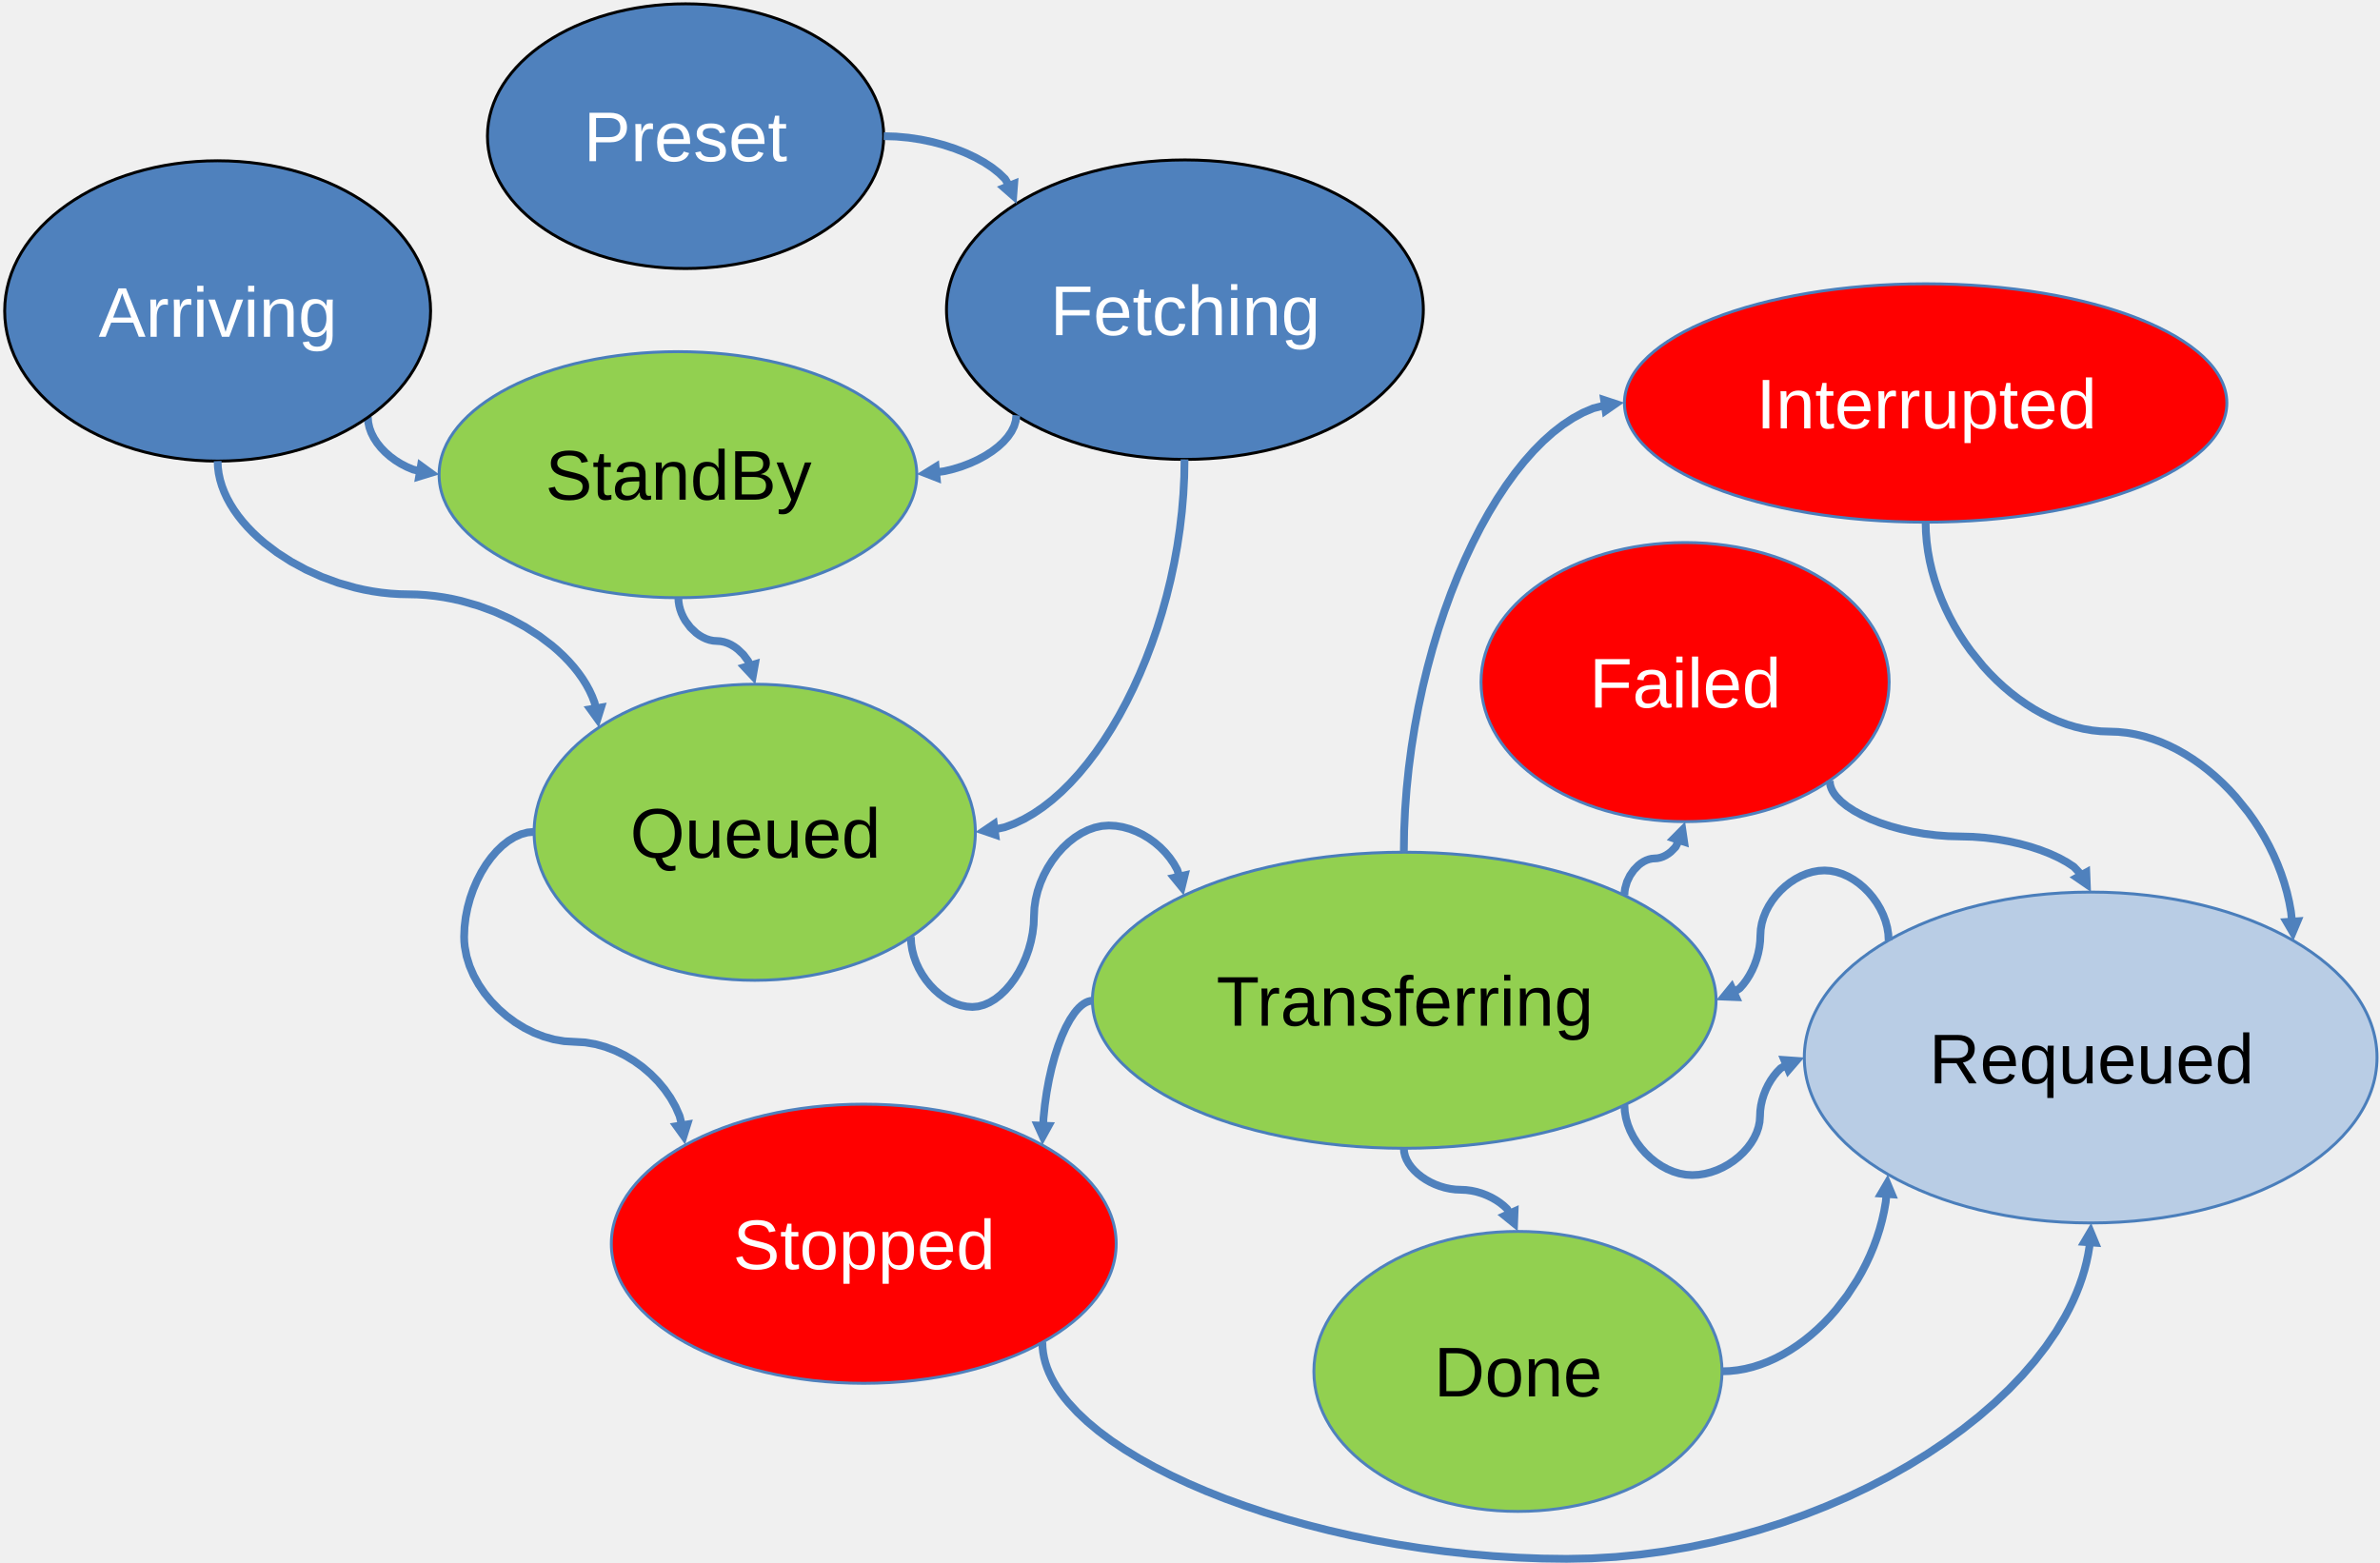
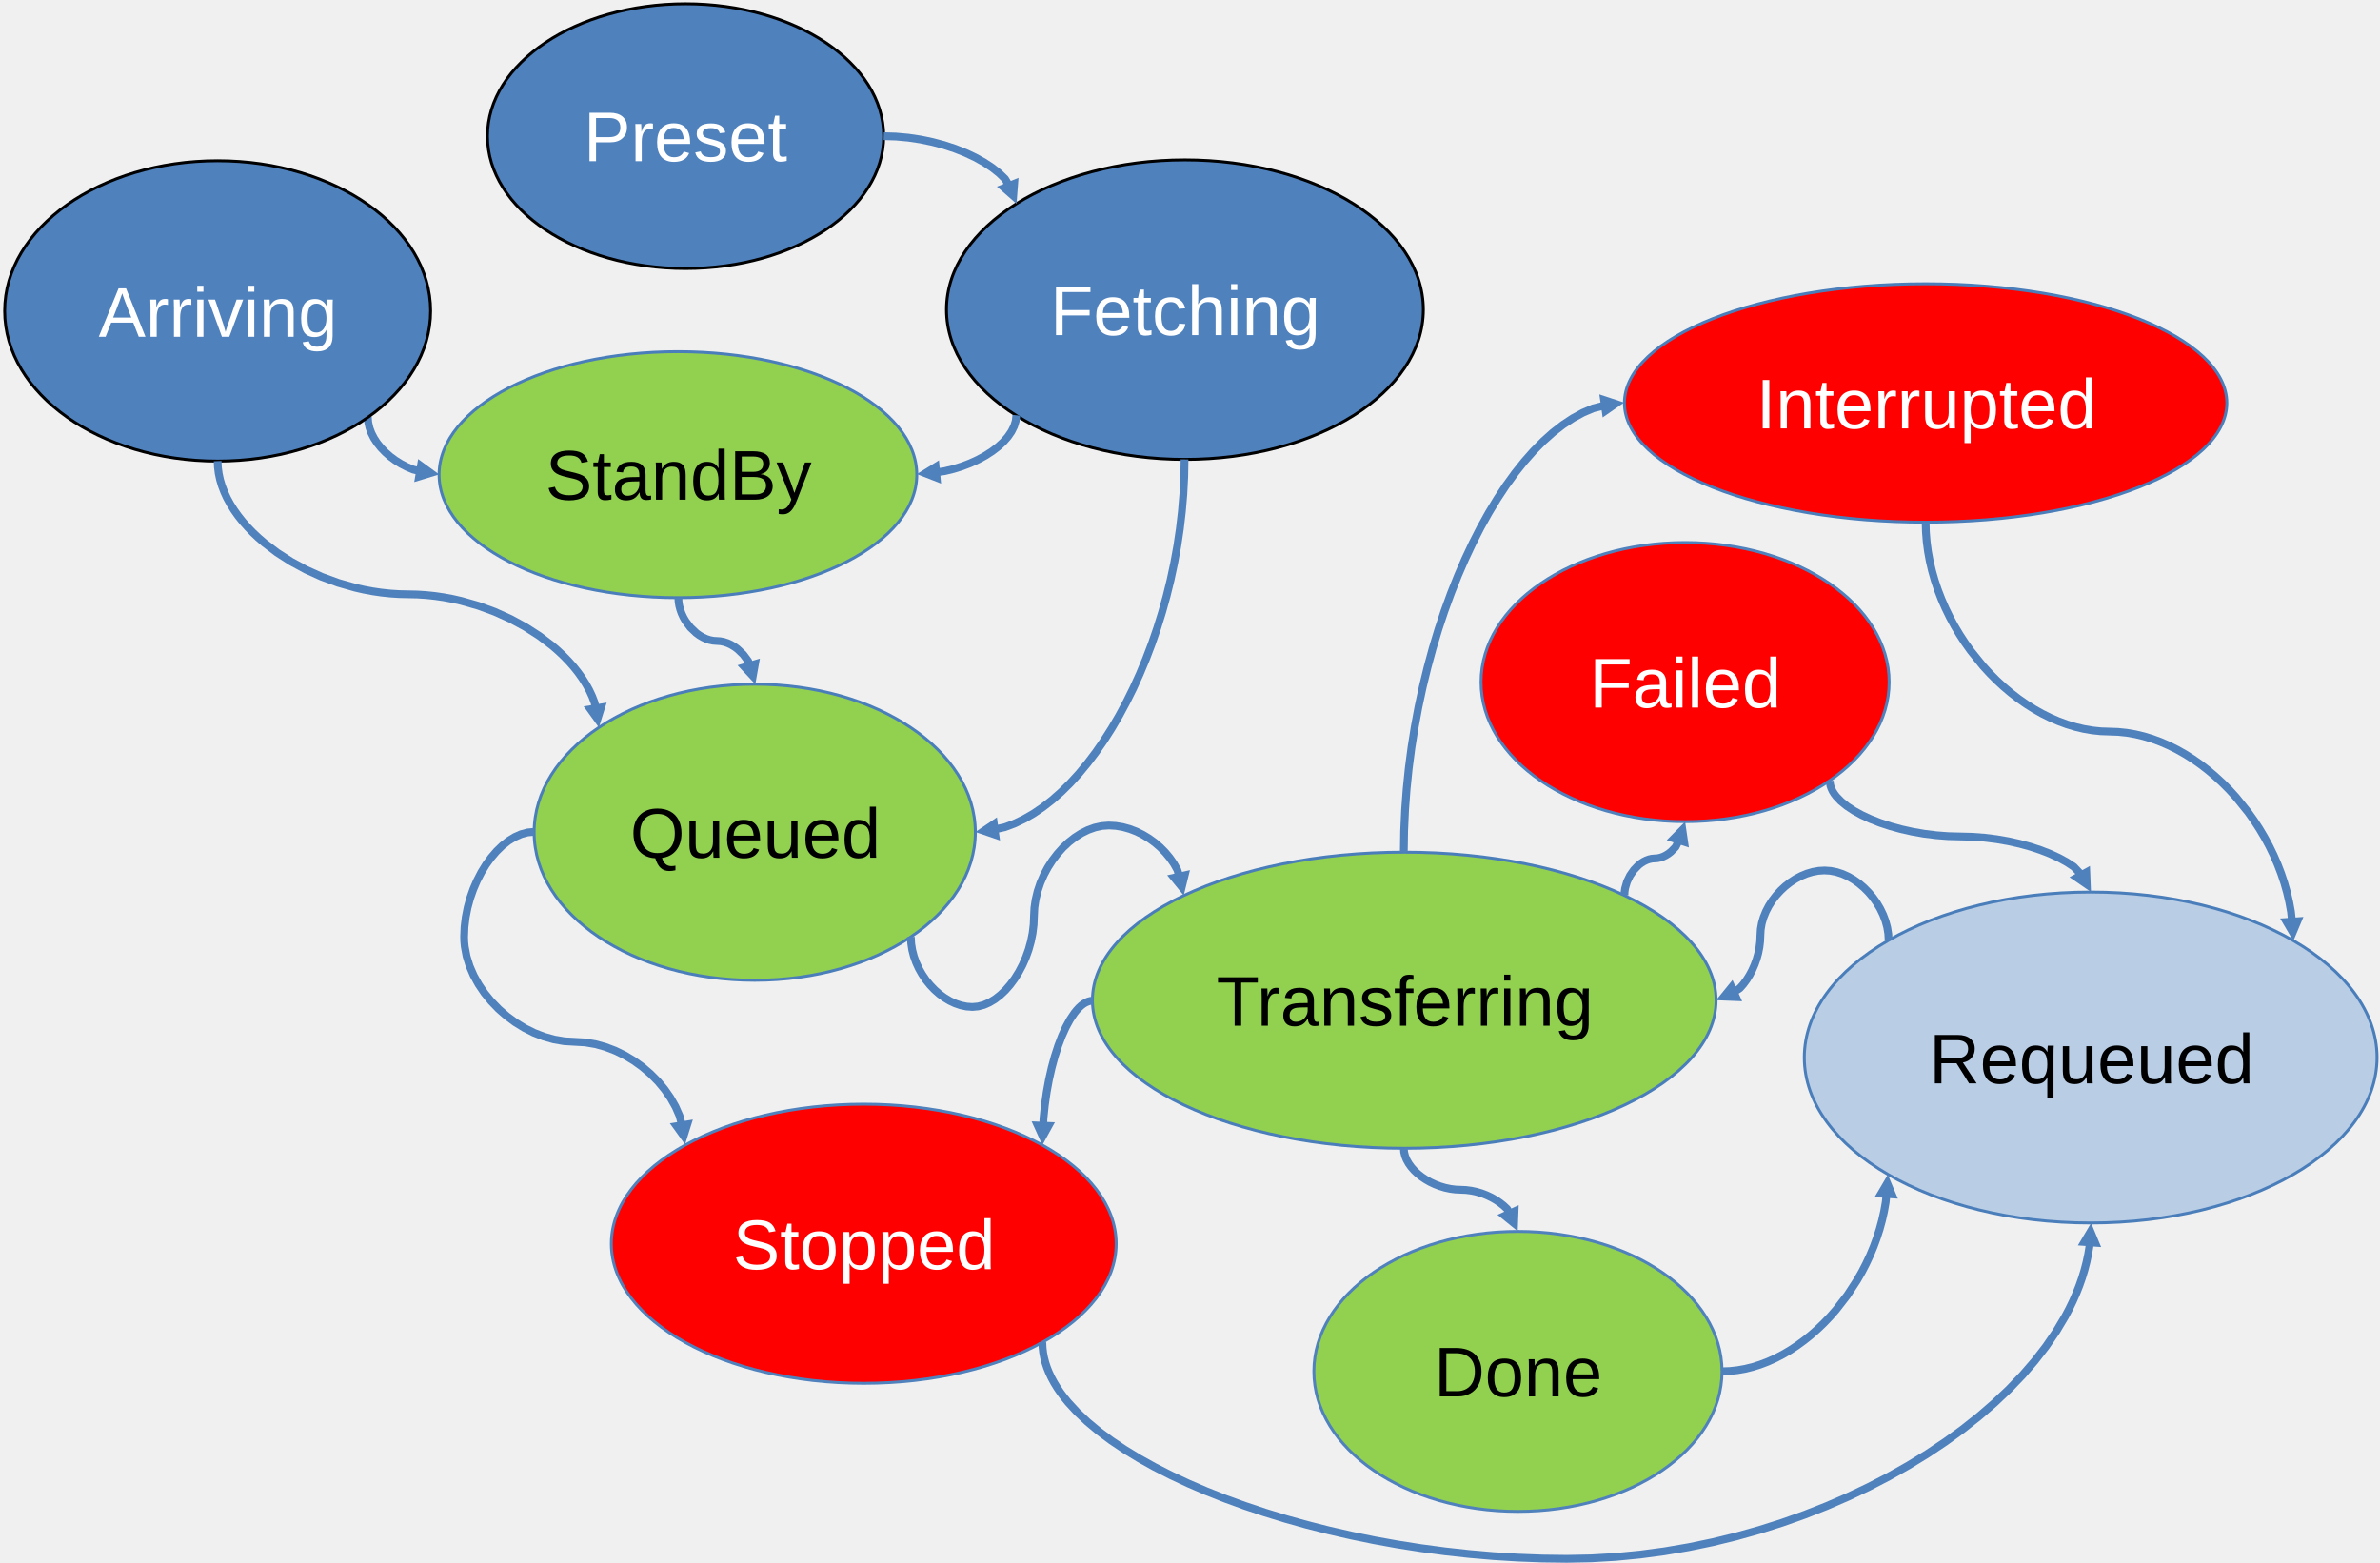
<svg xmlns="http://www.w3.org/2000/svg" width="2805" height="1842" xml:space="preserve" overflow="hidden">
  <defs>
    <clipPath id="clip0">
      <rect x="627" y="330" width="2805" height="1842" />
    </clipPath>
    <clipPath id="clip1">
      <rect x="627" y="330" width="2805" height="1842" />
    </clipPath>
  </defs>
  <g clip-path="url(#clip0)" transform="translate(-627 -330)">
    <g clip-path="url(#clip1)">
      <path d="M1742.5 695C1742.5 597.522 1868.31 518.5 2023.5 518.5 2178.69 518.5 2304.5 597.522 2304.5 695 2304.5 792.478 2178.69 871.5 2023.5 871.5 1868.31 871.5 1742.5 792.478 1742.5 695Z" stroke="#000000" stroke-width="3.438" stroke-linecap="butt" stroke-linejoin="round" stroke-miterlimit="10" stroke-opacity="1" fill="#4F81BD" fill-rule="evenodd" fill-opacity="1" />
      <text fill="#FFFFFF" fill-opacity="1" font-family="Arial,Arial_MSFontService,sans-serif" font-style="normal" font-variant="normal" font-weight="400" font-stretch="normal" font-size="83" text-anchor="start" direction="ltr" writing-mode="lr-tb" unicode-bidi="normal" text-decoration="none" transform="matrix(1 0 0 1 1864.79 725)">Fetching</text>
      <path d="M1256.5 1311C1256.5 1214.63 1372.91 1136.5 1516.5 1136.5 1660.09 1136.5 1776.5 1214.63 1776.5 1311 1776.5 1407.37 1660.09 1485.5 1516.5 1485.5 1372.91 1485.5 1256.5 1407.37 1256.5 1311Z" stroke="#4A7EBB" stroke-width="3.438" stroke-linecap="butt" stroke-linejoin="round" stroke-miterlimit="10" stroke-opacity="1" fill="#92D050" fill-rule="evenodd" fill-opacity="1" />
      <text fill="#000000" fill-opacity="1" font-family="Arial,Arial_MSFontService,sans-serif" font-style="normal" font-variant="normal" font-weight="400" font-stretch="normal" font-size="83" text-anchor="start" direction="ltr" writing-mode="lr-tb" unicode-bidi="normal" text-decoration="none" transform="matrix(1 0 0 1 1369.62 1341)">Queued</text>
      <path d="M1914.5 1509C1914.5 1412.63 2079.04 1334.5 2282 1334.5 2484.96 1334.5 2649.5 1412.63 2649.5 1509 2649.5 1605.37 2484.96 1683.5 2282 1683.5 2079.04 1683.5 1914.5 1605.37 1914.5 1509Z" stroke="#4A7EBB" stroke-width="3.438" stroke-linecap="butt" stroke-linejoin="round" stroke-miterlimit="10" stroke-opacity="1" fill="#92D050" fill-rule="evenodd" fill-opacity="1" />
      <text fill="#000000" fill-opacity="1" font-family="Arial,Arial_MSFontService,sans-serif" font-style="normal" font-variant="normal" font-weight="400" font-stretch="normal" font-size="83" text-anchor="start" direction="ltr" writing-mode="lr-tb" unicode-bidi="normal" text-decoration="none" transform="matrix(1 0 0 1 2060.62 1539)">Transferring</text>
      <path d="M2175.5 1946.5C2175.5 1855.37 2283.18 1781.5 2416 1781.5 2548.82 1781.5 2656.5 1855.37 2656.5 1946.5 2656.5 2037.63 2548.82 2111.5 2416 2111.5 2283.18 2111.5 2175.5 2037.63 2175.5 1946.5Z" stroke="#4F81BD" stroke-width="3.438" stroke-linecap="butt" stroke-linejoin="round" stroke-miterlimit="10" stroke-opacity="1" fill="#92D050" fill-rule="evenodd" fill-opacity="1" />
      <text fill="#000000" fill-opacity="1" font-family="Arial,Arial_MSFontService,sans-serif" font-style="normal" font-variant="normal" font-weight="400" font-stretch="normal" font-size="83" text-anchor="start" direction="ltr" writing-mode="lr-tb" unicode-bidi="normal" text-decoration="none" transform="matrix(1 0 0 1 2317.06 1976)">Done</text>
      <path d="M0.348-4.57 6.688-4.088C6.907-4.071 7.126-4.038 7.341-3.99L13.631-2.584 20.4-0.145 26.942 3.142 33.213 7.197 39.174 11.948 44.785 17.325 50.006 23.265 54.795 29.706 59.108 36.588 62.9 43.852 66.122 51.441C66.219 51.669 66.297 51.906 66.355 52.147L68.359 60.434 59.449 62.588 57.445 54.302 57.678 55.008 54.766 48.079 51.333 41.442 47.429 35.161 43.108 29.302 38.426 23.928 33.44 19.1 28.208 14.877 22.79 11.314 17.246 8.462 11.631 6.362 5.34 4.955 5.993 5.053-0.348 4.57ZM76.699 54.702 67.72 84.108 49.583 59.281Z" fill="#4F81BD" fill-rule="nonzero" fill-opacity="1" transform="matrix(1.83697e-16 1 1 -1.83697e-16 1060.5 821.5)" />
      <path d="M2753.5 1576.5C2753.5 1468.8 2904.6 1381.5 3091 1381.5 3277.4 1381.5 3428.5 1468.8 3428.5 1576.5 3428.5 1684.2 3277.4 1771.5 3091 1771.5 2904.6 1771.5 2753.5 1684.2 2753.5 1576.5Z" stroke="#4A7EBB" stroke-width="3.438" stroke-linecap="butt" stroke-linejoin="round" stroke-miterlimit="10" stroke-opacity="1" fill="#B9CDE5" fill-rule="evenodd" fill-opacity="1" />
      <text fill="#000000" fill-opacity="1" font-family="Arial,Arial_MSFontService,sans-serif" font-style="normal" font-variant="normal" font-weight="400" font-stretch="normal" font-size="83" text-anchor="start" direction="ltr" writing-mode="lr-tb" unicode-bidi="normal" text-decoration="none" transform="matrix(1 0 0 1 2900.54 1607)">Requeued</text>
      <path d="M632.5 696.5C632.5 598.745 744.877 519.5 883.5 519.5 1022.12 519.5 1134.5 598.745 1134.5 696.5 1134.5 794.254 1022.12 873.5 883.5 873.5 744.877 873.5 632.5 794.254 632.5 696.5Z" stroke="#000000" stroke-width="3.438" stroke-linecap="butt" stroke-linejoin="round" stroke-miterlimit="10" stroke-opacity="1" fill="#4F81BD" fill-rule="evenodd" fill-opacity="1" />
      <text fill="#FFFFFF" fill-opacity="1" font-family="Arial,Arial_MSFontService,sans-serif" font-style="normal" font-variant="normal" font-weight="400" font-stretch="normal" font-size="83" text-anchor="start" direction="ltr" writing-mode="lr-tb" unicode-bidi="normal" text-decoration="none" transform="matrix(1 0 0 1 743.272 727)">Arriving</text>
      <path d="M1201.5 490.5C1201.5 404.344 1306.04 334.5 1435 334.5 1563.96 334.5 1668.5 404.344 1668.5 490.5 1668.5 576.656 1563.96 646.5 1435 646.5 1306.04 646.5 1201.5 576.656 1201.5 490.5Z" stroke="#000000" stroke-width="3.438" stroke-linecap="butt" stroke-linejoin="round" stroke-miterlimit="10" stroke-opacity="1" fill="#4F81BD" fill-rule="evenodd" fill-opacity="1" />
      <text fill="#FFFFFF" fill-opacity="1" font-family="Arial,Arial_MSFontService,sans-serif" font-style="normal" font-variant="normal" font-weight="400" font-stretch="normal" font-size="83" text-anchor="start" direction="ltr" writing-mode="lr-tb" unicode-bidi="normal" text-decoration="none" transform="matrix(1 0 0 1 1314.93 520)">Preset</text>
      <path d="M1668.64 485.919 1683.3 486.376 1698.12 487.727 1712.7 489.91 1726.92 492.865 1740.68 496.535 1753.87 500.862 1766.37 505.791 1778.08 511.266 1788.88 517.237 1798.68 523.655 1807.35 530.477 1814.8 537.668C1815.08 537.948 1815.34 538.266 1815.54 538.613L1820.34 546.672 1812.46 551.36 1807.66 543.3 1808.41 544.246 1801.67 537.673 1793.65 531.317 1784.44 525.257 1774.19 519.567 1763 514.317 1751 509.571 1738.31 505.391 1725.05 501.839 1711.33 498.974 1697.28 496.855 1683.02 495.539 1668.36 495.081ZM1827.4 539.577 1825.06 570.234 1801.94 549.967Z" fill="#4F81BD" fill-rule="nonzero" fill-opacity="1" />
      <path d="M2027.65 871.579 2027.29 892.16 2026.23 912.856 2024.48 933.467 2022.08 953.954 2019.04 974.276 2015.38 994.395 2011.14 1014.27 2006.32 1033.86 2000.97 1053.13 1995.08 1072.03 1988.7 1090.53 1981.84 1108.59 1974.52 1126.17 1966.77 1143.23 1958.6 1159.72 1950.05 1175.62 1941.12 1190.87 1931.85 1205.45 1922.25 1219.3 1912.34 1232.4 1902.15 1244.69 1891.7 1256.15 1881 1266.73 1870.07 1276.38 1858.93 1285.08 1847.61 1292.77 1836.11 1299.42 1824.46 1304.97 1812.67 1309.38C1812.47 1309.45 1812.26 1309.51 1812.04 1309.56L1800.19 1312.14 1798.24 1303.18 1810.1 1300.6 1809.47 1300.79 1820.52 1296.69 1831.53 1291.47 1842.46 1285.18 1853.29 1277.85 1864 1269.51 1874.56 1260.2 1884.93 1249.97 1895.1 1238.84 1905.04 1226.86 1914.72 1214.08 1924.12 1200.52 1933.21 1186.24 1941.98 1171.27 1950.39 1155.66 1958.42 1139.43 1966.06 1122.65 1973.27 1105.34 1980.04 1087.54 1986.33 1069.31 1992.13 1050.67 1997.42 1031.67 2002.17 1012.35 2006.36 992.755 2009.97 972.919 2012.97 952.885 2015.35 932.693 2017.07 912.385 2018.12 892.001 2018.48 871.42ZM1805.58 1320.68 1776.5 1310.69 1801.94 1293.42Z" fill="#4F81BD" fill-rule="nonzero" fill-opacity="1" />
      <path d="M1144.5 889.5C1144.5 809.419 1270.53 744.5 1426 744.5 1581.47 744.5 1707.5 809.419 1707.5 889.5 1707.5 969.581 1581.47 1034.5 1426 1034.5 1270.53 1034.5 1144.5 969.581 1144.5 889.5Z" stroke="#4A7EBB" stroke-width="3.438" stroke-linecap="butt" stroke-linejoin="round" stroke-miterlimit="10" stroke-opacity="1" fill="#92D050" fill-rule="evenodd" fill-opacity="1" />
      <text fill="#000000" fill-opacity="1" font-family="Arial,Arial_MSFontService,sans-serif" font-style="normal" font-variant="normal" font-weight="400" font-stretch="normal" font-size="83" text-anchor="start" direction="ltr" writing-mode="lr-tb" unicode-bidi="normal" text-decoration="none" transform="matrix(1 0 0 1 1269.76 919)">StandBy</text>
      <path d="M0.203-4.579 7.561-4.253 15.298-3.255 22.984-1.611 30.603 0.655 38.136 3.517 45.571 6.948 52.893 10.925 60.09 15.423 67.148 20.419 74.056 25.891 80.802 31.816 87.373 38.174 93.757 44.943 99.941 52.102 111.602 67.434 122.369 84.156 132.07 102.03 140.594 120.895 147.831 140.591 153.666 160.957 156.042 171.425 158.001 181.918 159.552 192.499 160.679 203.147 161.368 213.842 161.604 224.564 161.832 235.091 162.497 245.405 163.585 255.683 165.084 265.905 166.979 276.05 169.255 286.097 174.923 305.897 181.93 324.967 190.181 343.227 199.56 360.508 209.947 376.64 221.222 391.457 227.092 398.246 233.195 404.717 239.457 410.776 245.863 416.403 252.395 421.577 259.038 426.28 265.776 430.492 272.591 434.194 279.467 437.368 286.389 439.998 285.681 439.791 292.349 441.167 290.497 450.144 283.829 448.768C283.588 448.719 283.352 448.65 283.121 448.562L275.615 445.686 268.207 442.244 260.909 438.26 253.736 433.758 246.698 428.759 239.809 423.286 233.079 417.36 226.523 411.003 220.153 404.234 213.923 397.003 202.236 381.597 191.5 364.875 181.826 346.997 173.324 328.124 166.109 308.416 160.315 288.12 157.967 277.73 156.014 267.231 154.469 256.645 153.349 245.991 152.667 235.29 152.44 224.762 152.22 214.428 151.563 204.109 150.481 193.825 148.989 183.598 147.101 173.447 144.852 163.477 139.225 143.748 132.239 124.665 124.011 106.397 114.659 89.113 104.303 72.98 93.001 58.091 87.085 51.229 80.996 44.758 74.748 38.699 68.359 33.072 61.846 27.896 55.223 23.191 48.509 18.975 41.719 15.266 34.868 12.081 27.974 9.437 21.049 7.349 14.105 5.833 7.155 4.905-0.203 4.579ZM289.101 431.349 314.043 449.326 284.696 458.494Z" fill="#4F81BD" fill-rule="nonzero" fill-opacity="1" transform="matrix(1.83697e-16 1 1 -1.83697e-16 883.5 873.5)" />
      <path d="M1829.39 819.973 1828.71 826.462C1828.68 826.754 1828.63 827.043 1828.54 827.325L1826.58 833.763C1826.5 834.008 1826.41 834.246 1826.29 834.475L1823.13 840.811C1823.03 841.006 1822.92 841.193 1822.8 841.372L1818.51 847.556 1812.86 853.972 1806.27 860.036 1798.83 865.723 1790.64 871.001 1781.77 875.833 1772.31 880.177 1762.34 883.99 1751.94 887.223 1741.19 889.83 1730.94 891.247 1729.7 882.163 1739.04 880.92 1749.22 878.468 1759.07 875.424 1768.5 871.843 1777.4 867.778 1785.69 863.288 1793.28 858.431 1800.08 853.273 1806.01 847.883 1810.98 842.337 1815.26 836.153 1814.93 836.714 1818.09 830.378 1817.81 831.09 1819.77 824.652 1819.6 825.516 1820.27 819.027ZM1736.14 899.978 1707.5 888.801 1733.63 872.593Z" fill="#4F81BD" fill-rule="nonzero" fill-opacity="1" />
      <path d="M0.249-4.577 5.028-4.316 10.245-3.507 15.35-2.192 20.308-0.411 25.085 1.796 29.647 4.393 37.845 10.505C38.048 10.657 38.239 10.826 38.414 11.011L44.944 17.874 48.054 22.086 50.605 26.363 52.685 30.823 54.248 35.441 55.244 40.188 55.617 45.028 55.91 49.273 56.684 52.891 57.918 56.502 59.595 60.076 61.69 63.575 64.174 66.959 70.317 73.358 69.748 72.852 77.475 78.653 76.226 77.988 81.617 79.858 78.612 88.519 73.221 86.648C72.772 86.492 72.351 86.268 71.971 85.983L64.245 80.182C64.041 80.03 63.851 79.861 63.676 79.676L56.759 72.348 53.797 68.237 51.269 63.91 49.219 59.392 47.7 54.711 46.765 49.904 46.472 45.659 46.26 42.008 45.549 38.331 44.358 34.657 42.712 31.025 40.639 27.475 38.303 24.193 31.773 17.329 32.342 17.835 25.087 12.345 21.212 10.104 17.178 8.204 13.026 6.675 8.797 5.544 4.53 4.837-0.249 4.577ZM79.618 69.703 102.09 90.687 71.82 96.074Z" fill="#4F81BD" fill-rule="nonzero" fill-opacity="1" transform="matrix(1.83697e-16 1 1 -1.83697e-16 1426.5 1034.5)" />
      <path d="M1705.08 1434.16 1705.49 1441.88 1706.66 1449.07 1708.52 1456.18 1711.05 1463.14 1714.18 1469.89 1717.88 1476.37 1722.08 1482.51 1726.74 1488.24 1731.79 1493.5 1737.19 1498.24 1742.86 1502.38 1748.76 1505.88 1754.82 1508.67 1760.98 1510.7 1767.18 1511.94 1773.37 1512.33 1772.64 1512.34 1779.44 1511.72 1778.67 1511.86 1785.41 1510.07 1784.76 1510.3 1791.4 1507.41 1797.33 1503.79 1803.16 1499.24 1808.8 1493.84 1814.18 1487.66 1819.25 1480.76 1823.93 1473.23 1828.16 1465.16 1831.89 1456.61 1835.06 1447.69 1837.61 1438.45 1839.49 1429 1840.65 1419.41 1841.03 1409.76 1841.54 1399.71 1843.06 1389.33 1845.52 1379.14 1848.85 1369.21 1852.99 1359.63 1857.85 1350.46 1863.39 1341.77 1869.54 1333.65 1876.23 1326.17 1883.4 1319.4 1891.01 1313.43 1898.99 1308.32 1907.29 1304.18 1915.85 1301.09 1924.61 1299.14 1933.51 1298.43 1942.37 1298.9 1951.07 1300.33 1959.59 1302.66 1967.89 1305.81 1975.88 1309.71 1983.52 1314.3 1990.75 1319.52 1997.5 1325.31 2003.71 1331.6 2009.33 1338.34 2014.28 1345.48 2018.5 1352.96C2018.65 1353.23 2018.78 1353.52 2018.87 1353.82L2021.4 1361.76 2012.67 1364.54 2010.14 1356.6 2010.51 1357.45 2006.74 1350.69 2002.27 1344.19 1997.18 1338.03 1991.52 1332.26 1985.37 1326.94 1978.79 1322.15 1971.85 1317.94 1964.61 1314.37 1957.16 1311.5 1949.55 1309.37 1941.85 1308.05 1934.19 1307.57 1926.57 1308.09 1918.93 1309.72 1911.36 1312.39 1903.91 1316.06 1896.66 1320.64 1889.68 1326.08 1883.05 1332.29 1876.84 1339.19 1871.11 1346.71 1865.94 1354.77 1861.4 1363.27 1857.54 1372.15 1854.43 1381.31 1852.13 1390.68 1850.7 1400.17 1850.19 1410.14 1849.75 1420.52 1848.48 1430.8 1846.44 1440.9 1843.7 1450.76 1840.29 1460.29 1836.28 1469.42 1831.71 1478.09 1826.63 1486.2 1821.08 1493.69 1815.12 1500.48 1808.76 1506.49 1802.06 1511.64 1795.05 1515.82 1788.42 1518.7C1788.21 1518.8 1787.99 1518.87 1787.77 1518.93L1781.03 1520.72C1780.78 1520.79 1780.52 1520.83 1780.26 1520.85L1773.47 1521.47C1773.23 1521.49 1772.98 1521.49 1772.74 1521.47L1765.34 1520.92 1758.06 1519.39 1750.96 1516.98 1744.07 1513.75 1737.44 1509.77 1731.13 1505.11 1725.17 1499.84 1719.61 1494 1714.51 1487.67 1709.91 1480.9 1705.86 1473.74 1702.42 1466.25 1699.65 1458.48 1697.6 1450.51 1696.34 1442.37 1695.92 1434.65ZM2029.43 1355.65 2022.09 1385.5 2002.61 1361.71Z" fill="#4F81BD" fill-rule="nonzero" fill-opacity="1" />
      <path d="M0.384-4.567 4.961-4.182C5.202-4.162 5.442-4.122 5.677-4.064L10.218-2.942C10.43-2.89 10.637-2.822 10.839-2.741L15.309-0.93 20.195 1.771 24.849 5.088 29.249 8.957 33.375 13.32 37.202 18.127 40.705 23.328 43.854 28.877 46.619 34.727 48.966 40.833 50.862 47.149 52.269 53.631 53.15 60.232 53.465 66.907 53.745 73.191 54.529 79.034 55.784 84.803 57.48 90.446 59.583 95.91 62.057 101.142 64.866 106.09 67.971 110.7 71.331 114.92 74.903 118.698 73.765 117.817 79.102 120.74 74.699 128.78 69.361 125.856C68.937 125.624 68.553 125.327 68.222 124.975L64.144 120.61 60.355 115.802 56.884 110.598 53.761 105.043 51.02 99.183 48.695 93.063 46.822 86.729 45.44 80.226 44.588 73.6 44.307 67.316 44.061 61.424 43.307 55.557 42.077 49.767 40.404 44.106 38.323 38.627 35.872 33.385 33.09 28.431 30.016 23.818 26.694 19.597 23.17 15.817 19.49 12.526 15.706 9.764 11.867 7.566 7.398 5.755 8.019 5.957 3.477 4.835 4.193 4.952-0.384 4.567ZM78.404 110.345 97.772 134.223 67.049 135.391Z" fill="#4F81BD" fill-rule="nonzero" fill-opacity="1" transform="matrix(1.83697e-16 1 1 -1.83697e-16 2281.5 1683.5)" />
      <path d="M0.168-4.58 9.326-4.244 18.794-3.226 28.211-1.55 37.558 0.76 46.816 3.68 55.966 7.185 64.991 11.253 73.875 15.86 82.599 20.983 91.148 26.6 99.504 32.688 107.65 39.225 115.571 46.191 123.248 53.562 130.666 61.318 137.806 69.438 151.13 86.61 163.202 105.055 168.747 114.756 173.86 124.617 178.574 134.696 182.871 144.971 186.732 155.423 190.139 166.03 193.074 176.771 195.519 187.626 197.455 198.574 198.456 208.567 189.334 209.469 188.427 200.165 186.575 189.636 184.231 179.184 181.411 168.83 178.132 158.596 174.412 148.505 170.27 138.577 165.721 128.834 160.785 119.299 155.528 110.07 143.886 92.227 130.92 75.489 124.038 67.651 116.897 60.172 109.514 53.071 101.91 46.372 94.102 40.094 86.11 34.258 77.953 28.885 69.649 23.995 61.218 19.607 52.679 15.742 44.05 12.419 35.349 9.657 26.595 7.473 17.803 5.887 8.99 4.916-0.168 4.58ZM207.306 203.52 195.437 231.882 179.868 205.37Z" fill="#4F81BD" fill-rule="nonzero" fill-opacity="1" transform="matrix(1 0 0 -1 2656.5 1946.38)" />
-       <path d="M2546.07 1632.33 2546.53 1640.05 2547.81 1647.2 2549.86 1654.27 2552.63 1661.2 2556.07 1667.94 2560.13 1674.4 2564.76 1680.53 2569.89 1686.27 2575.46 1691.54 2581.42 1696.29 2587.7 1700.46 2594.24 1703.98 2600.97 1706.8 2607.82 1708.86 2614.75 1710.12 2621.68 1710.52 2628.62 1710.12 2635.58 1709.01 2642.46 1707.23 2649.19 1704.82 2655.72 1701.83 2661.98 1698.31 2667.91 1694.3 2673.45 1689.86 2678.54 1685.04 2683.12 1679.9 2687.12 1674.49 2690.49 1668.87 2693.18 1663.11 2695.14 1657.25 2696.33 1651.36 2696.71 1645.48 2697 1639.1 2697.91 1632.26 2699.39 1625.54 2701.39 1619 2703.87 1612.69 2706.8 1606.64 2710.13 1600.91 2713.84 1595.54 2717.88 1590.59 2722.23 1586.1C2722.51 1585.8 2722.84 1585.54 2723.2 1585.33L2730.05 1581.33 2734.67 1589.25 2727.82 1593.25 2728.8 1592.49 2724.97 1596.4 2721.37 1600.77 2718.05 1605.54 2715.04 1610.65 2712.4 1616.06 2710.15 1621.7 2708.33 1627.53 2706.99 1633.49 2706.16 1639.52 2705.85 1646.12 2705.31 1653.22 2703.82 1660.2 2701.47 1667.02 2698.33 1673.62 2694.47 1679.96 2689.95 1686.01 2684.83 1691.71 2679.17 1697.03 2673.03 1701.91 2666.46 1706.31 2659.52 1710.18 2652.26 1713.46 2644.73 1716.11 2637 1718.07 2629.11 1719.28 2621.1 1719.67 2613.07 1719.13 2605.15 1717.63 2597.4 1715.24 2589.87 1712.04 2582.62 1708.09 2575.69 1703.45 2569.15 1698.19 2563.04 1692.37 2557.43 1686.04 2552.36 1679.26 2547.9 1672.09 2544.1 1664.58 2541.04 1656.79 2538.78 1648.77 2537.38 1640.59 2536.92 1632.87ZM2722.85 1574.35 2753.52 1576.5 2733.4 1599.75Z" fill="#4F81BD" fill-rule="nonzero" fill-opacity="1" />
      <path d="M2848.33 1438.76 2847.9 1431.03 2846.69 1423.86 2844.75 1416.77 2842.12 1409.82 2838.86 1403.07 2835.01 1396.6 2830.64 1390.47 2825.78 1384.73 2820.51 1379.47 2814.89 1374.73 2808.96 1370.57 2802.8 1367.07 2796.47 1364.26 2790.02 1362.22 2783.52 1360.97 2777.02 1360.57 2770.53 1361.01 2764.05 1362.23 2757.63 1364.17 2751.33 1366.81 2745.2 1370.08 2739.31 1373.95 2733.72 1378.36 2728.49 1383.26 2723.67 1388.58 2719.33 1394.26 2715.53 1400.26 2712.31 1406.51 2709.73 1412.94 2707.84 1419.5 2706.69 1426.12 2706.32 1432.76 2706.02 1439.83 2705.12 1447.31 2703.65 1454.65 2701.67 1461.8 2699.2 1468.71 2696.29 1475.33 2692.98 1481.62 2689.3 1487.5 2685.28 1492.94 2680.95 1497.88C2680.68 1498.18 2680.37 1498.45 2680.02 1498.68L2672.9 1503.35 2667.87 1495.69 2674.99 1491.01 2674.07 1491.82 2677.92 1487.47 2681.54 1482.62 2684.88 1477.32 2687.91 1471.64 2690.57 1465.62 2692.84 1459.33 2694.67 1452.83 2696.02 1446.19 2696.86 1439.45 2697.17 1432.2 2697.66 1424.52 2699.04 1416.93 2701.23 1409.51 2704.17 1402.29 2707.8 1395.33 2712.06 1388.69 2716.89 1382.41 2722.24 1376.55 2728.06 1371.15 2734.3 1366.28 2740.9 1361.99 2747.82 1358.34 2755.01 1355.39 2762.41 1353.21 2769.97 1351.86 2777.63 1351.43 2785.29 1351.98 2792.83 1353.49 2800.2 1355.89 2807.36 1359.11 2814.24 1363.08 2820.81 1367.73 2827.01 1373 2832.79 1378.83 2838.11 1385.16 2842.9 1391.94 2847.12 1399.1 2850.7 1406.6 2853.6 1414.37 2855.73 1422.37 2857.05 1430.52 2857.48 1438.24ZM2680.22 1510.16 2649.5 1508.96 2668.89 1485.11Z" fill="#4F81BD" fill-rule="nonzero" fill-opacity="1" />
      <path d="M2372.5 1134C2372.5 1043.15 2480.18 969.5 2613 969.5 2745.82 969.5 2853.5 1043.15 2853.5 1134 2853.5 1224.85 2745.82 1298.5 2613 1298.5 2480.18 1298.5 2372.5 1224.85 2372.5 1134Z" stroke="#4F81BD" stroke-width="3.438" stroke-linecap="butt" stroke-linejoin="round" stroke-miterlimit="10" stroke-opacity="1" fill="#FF0000" fill-rule="evenodd" fill-opacity="1" />
      <text fill="#FFFFFF" fill-opacity="1" font-family="Arial,Arial_MSFontService,sans-serif" font-style="normal" font-variant="normal" font-weight="400" font-stretch="normal" font-size="83" text-anchor="start" direction="ltr" writing-mode="lr-tb" unicode-bidi="normal" text-decoration="none" transform="matrix(1 0 0 1 2500.23 1164)">Failed</text>
      <path d="M1347.5 1796C1347.5 1705.15 1480.7 1631.5 1645 1631.5 1809.3 1631.5 1942.5 1705.15 1942.5 1796 1942.5 1886.85 1809.3 1960.5 1645 1960.5 1480.7 1960.5 1347.5 1886.85 1347.5 1796Z" stroke="#4F81BD" stroke-width="3.438" stroke-linecap="butt" stroke-linejoin="round" stroke-miterlimit="10" stroke-opacity="1" fill="#FF0000" fill-rule="evenodd" fill-opacity="1" />
      <text fill="#FFFFFF" fill-opacity="1" font-family="Arial,Arial_MSFontService,sans-serif" font-style="normal" font-variant="normal" font-weight="400" font-stretch="normal" font-size="83" text-anchor="start" direction="ltr" writing-mode="lr-tb" unicode-bidi="normal" text-decoration="none" transform="matrix(1 0 0 1 1490.84 1826)">Stopped</text>
      <path d="M2541.5 805C2541.5 727.404 2700.44 664.5 2896.5 664.5 3092.56 664.5 3251.5 727.404 3251.5 805 3251.5 882.596 3092.56 945.5 2896.5 945.5 2700.44 945.5 2541.5 882.596 2541.5 805Z" stroke="#4A7EBB" stroke-width="3.438" stroke-linecap="butt" stroke-linejoin="round" stroke-miterlimit="10" stroke-opacity="1" fill="#FF0000" fill-rule="evenodd" fill-opacity="1" />
      <text fill="#FFFFFF" fill-opacity="1" font-family="Arial,Arial_MSFontService,sans-serif" font-style="normal" font-variant="normal" font-weight="400" font-stretch="normal" font-size="83" text-anchor="start" direction="ltr" writing-mode="lr-tb" unicode-bidi="normal" text-decoration="none" transform="matrix(1 0 0 1 2696.83 835)">Interrupted</text>
      <path d="M1256.92 1315.06 1249.2 1315.77 1249.97 1315.63 1242.31 1317.7 1242.97 1317.47 1235.42 1320.81 1228.6 1325.04 1221.92 1330.34 1215.46 1336.63 1209.29 1343.84 1203.49 1351.86 1198.14 1360.62 1193.3 1370.01 1189.04 1379.94 1185.42 1390.32 1182.5 1401.06 1180.35 1412.05 1179.02 1423.21 1178.58 1434.43 1178.77 1439.9 1179.31 1445.39 1181.43 1456.48 1184.81 1467.28 1189.4 1477.87 1195.1 1488.15 1201.82 1498.02 1209.48 1507.38 1217.98 1516.14 1227.22 1524.2 1237.11 1531.46 1247.55 1537.85 1258.43 1543.26 1269.66 1547.6 1281.14 1550.8 1292.77 1552.77 1304.46 1553.42 1316.64 1554.11 1329.23 1556.19 1341.59 1559.56 1353.62 1564.11 1365.24 1569.75 1376.35 1576.4 1386.85 1583.95 1396.67 1592.32 1405.71 1601.43 1413.87 1611.19 1421.06 1621.51 1427.18 1632.31 1432.14 1643.52C1432.24 1643.75 1432.32 1643.99 1432.39 1644.24L1435.17 1655.25 1426.29 1657.5 1423.5 1646.49 1423.75 1647.21 1419.2 1636.82 1413.53 1626.74 1406.83 1617.06 1399.19 1607.88 1390.72 1599.29 1381.5 1591.39 1371.63 1584.26 1361.22 1577.99 1350.36 1572.68 1339.16 1568.4 1327.72 1565.23 1316.12 1563.26 1303.92 1562.57 1291.23 1561.8 1278.67 1559.63 1266.34 1556.15 1254.34 1551.46 1242.75 1545.66 1231.67 1538.84 1221.19 1531.1 1211.39 1522.51 1202.38 1513.17 1194.24 1503.17 1187.07 1492.58 1180.98 1481.5 1176.06 1470 1172.42 1458.18 1170.18 1446.27 1169.61 1440.19 1169.42 1434.06 1169.92 1422.11 1171.36 1410.28 1173.66 1398.65 1176.76 1387.3 1180.62 1376.32 1185.16 1365.8 1190.32 1355.82 1196.07 1346.48 1202.34 1337.86 1209.08 1330.05 1216.25 1323.14 1223.81 1317.23 1231.71 1312.43 1239.26 1309.09C1239.47 1308.99 1239.69 1308.92 1239.92 1308.85L1247.58 1306.79C1247.83 1306.72 1248.09 1306.67 1248.36 1306.65L1256.08 1305.94ZM1443.58 1649.66 1434.38 1679 1416.43 1654.04Z" fill="#4F81BD" fill-rule="nonzero" fill-opacity="1" />
      <path d="M1860.08 1912.07 1860.31 1918.05 1860.95 1923.69 1862.01 1929.33 1863.48 1934.98 1865.36 1940.64 1867.65 1946.31 1870.33 1951.98 1873.41 1957.65 1876.88 1963.32 1880.74 1968.98 1884.98 1974.63 1889.6 1980.26 1900 1991.53 1911.76 2002.6 1924.89 2013.53 1939.34 2024.29 1955.05 2034.83 1971.96 2045.14 1990.01 2055.18 2009.15 2064.93 2029.31 2074.37 2050.45 2083.47 2072.49 2092.2 2095.4 2100.53 2119.09 2108.46 2143.53 2115.94 2168.65 2122.96 2194.39 2129.49 2220.7 2135.51 2247.52 2141 2274.79 2145.93 2302.46 2150.28 2330.47 2154.02 2358.76 2157.13 2387.27 2159.6 2415.96 2161.38 2444.75 2162.47 2473.59 2162.84 2502.41 2162.27 2531.13 2160.58 2559.75 2157.8 2588.2 2153.99 2616.44 2149.16 2644.39 2143.36 2672.01 2136.62 2699.23 2128.98 2726.01 2120.48 2752.27 2111.15 2777.98 2101.02 2803.06 2090.14 2827.46 2078.54 2851.13 2066.26 2874.01 2053.33 2896.03 2039.79 2917.15 2025.68 2937.31 2011.04 2956.45 1995.9 2974.5 1980.3 2991.43 1964.28 3007.16 1947.87 3021.65 1931.13 3034.83 1914.07 3046.66 1896.75 3057.08 1879.21 3061.7 1870.43 3065.99 1861.55 3069.9 1852.62 3073.42 1843.67 3076.56 1834.69 3079.29 1825.68 3081.62 1816.66 3083.54 1807.62 3085.04 1798.56 3085.37 1794.01 3094.51 1794.7 3094.09 1800.07 3092.51 1809.52 3090.5 1818.95 3088.06 1828.35 3085.21 1837.71 3081.95 1847.03 3078.29 1856.31 3074.24 1865.53 3069.81 1874.71 3064.96 1883.89 3054.23 1901.93 3042.08 1919.68 3028.58 1937.12 3013.78 1954.22 2997.73 1970.94 2980.5 1987.24 2962.13 2003.09 2942.7 2018.46 2922.25 2033.3 2900.83 2047.6 2878.52 2061.31 2855.35 2074.4 2831.4 2086.82 2806.71 2098.55 2781.34 2109.55 2755.34 2119.79 2728.78 2129.22 2701.71 2137.81 2674.18 2145.53 2646.25 2152.34 2617.98 2158.2 2589.42 2163.07 2560.63 2166.93 2531.67 2169.73 2502.59 2171.43 2473.48 2172.01 2444.4 2171.63 2415.38 2170.53 2386.48 2168.73 2357.76 2166.25 2329.25 2163.11 2301.04 2159.33 2273.16 2154.95 2245.68 2149.98 2218.65 2144.45 2192.13 2138.38 2166.18 2131.79 2140.84 2124.71 2116.19 2117.15 2092.26 2109.15 2069.12 2100.72 2046.82 2091.89 2025.43 2082.67 2004.98 2073.1 1985.55 2063.19 1967.18 2052.96 1949.94 2042.44 1933.86 2031.64 1919.02 2020.58 1905.47 2009.27 1893.26 1997.74 1882.51 1986.07 1877.65 1980.13 1873.17 1974.14 1869.06 1968.1 1865.35 1962.02 1862.04 1955.89 1859.14 1949.73 1856.66 1943.52 1854.61 1937.28 1853 1931.01 1851.84 1924.71 1851.14 1918.39 1850.92 1912.41ZM3075.9 1797.95 3091.57 1771.5 3103.33 1799.91Z" fill="#4F81BD" fill-rule="nonzero" fill-opacity="1" />
      <path d="M0.404-4.566 3.194-4.319C3.45-4.296 3.704-4.252 3.953-4.187L6.738-3.457C6.962-3.398 7.18-3.323 7.392-3.231L10.167-2.033 13.461-0.109 16.623 2.266 19.666 5.054 22.604 8.229 25.448 11.771 30.82 19.801 35.958 29.242 40.766 39.871 45.226 51.579 49.311 64.254 52.984 77.781 56.208 92.042 58.943 106.919 61.145 122.291 62.774 138.037 63.24 147.135 54.085 147.598 53.656 138.978 52.071 123.589 49.926 108.574 47.267 94.061 44.137 80.18 40.585 67.062 36.658 54.837 32.41 43.641 27.898 33.609 23.193 24.885 18.286 17.493 15.854 14.431 13.44 11.781 11.065 9.555 8.755 7.758 6.533 6.383 3.759 5.185 4.414 5.41 1.628 4.68 2.387 4.812-0.404 4.566ZM72.224 142.252 59.552 170.266 44.745 143.321Z" fill="#4F81BD" fill-rule="nonzero" fill-opacity="1" transform="matrix(-1 1.22465e-16 1.22465e-16 1 1915.05 1509.5)" />
      <path d="M2536.92 1384.95 2537.13 1380.89 2537.77 1376.42 2540.17 1367.99C2540.24 1367.75 2540.33 1367.51 2540.44 1367.28L2543.97 1359.96C2544.08 1359.74 2544.2 1359.52 2544.34 1359.32L2548.92 1352.76C2549.06 1352.56 2549.22 1352.36 2549.4 1352.18L2554.81 1346.64 2558.22 1343.92 2561.67 1341.7 2565.29 1339.88 2569.05 1338.5 2572.94 1337.61 2576.93 1337.27 2580.28 1337.02 2582.96 1336.39 2585.67 1335.38 2588.36 1334.01 2591.03 1332.29 2593.62 1330.23 2598.58 1325.09 2597.75 1326.25 2601.76 1318.22 2609.96 1322.31 2605.96 1330.34C2605.75 1330.77 2605.47 1331.16 2605.14 1331.5L2599.27 1337.45 2595.95 1340.02 2592.44 1342.22 2588.75 1344.01 2584.92 1345.34 2580.96 1346.16 2577.61 1346.41 2574.9 1346.57 2572.14 1347.13 2569.36 1348.09 2566.59 1349.43 2563.87 1351.14 2561.37 1353.04 2555.96 1358.59 2556.44 1358.01 2551.86 1364.57 2552.23 1363.93 2548.7 1371.26 2548.98 1370.54 2546.84 1377.77 2546.28 1381.35 2546.08 1385.41ZM2591.36 1320.31 2613.03 1298.5 2617.48 1328.92Z" fill="#4F81BD" fill-rule="nonzero" fill-opacity="1" />
      <path d="M0.333-4.571 3.4-4.348 7.095-3.597 10.711-2.353 14.233-0.655 17.652 1.461 20.97 3.964 27.212 9.926 33.244 17.316 38.92 25.892 44.233 35.549 49.161 46.184 53.672 57.694 57.727 69.975 61.286 82.919 64.303 96.419 66.735 110.369 68.533 124.659 69.65 139.181 70.037 153.825 70.412 168.238 71.495 182.308 73.239 196.163 75.596 209.685 78.518 222.758 81.956 235.265 85.86 247.089 90.178 258.111 94.856 268.212 99.836 277.271 105.054 285.165 104.383 284.362 114 293.494 107.689 300.141 98.071 291.01C97.817 290.769 97.592 290.5 97.399 290.208L91.799 281.678 86.535 272.058 81.641 261.45 77.154 249.959 73.116 237.691 69.571 224.754 66.565 211.255 64.144 197.304 62.355 183.008 61.249 168.477 60.873 154.063 60.51 139.88 59.437 125.8 57.704 111.94 55.357 98.416 52.446 85.345 49.021 72.844 45.135 61.033 40.84 50.031 36.196 39.957 31.265 30.935 26.122 23.087 20.857 16.533 15.417 11.258 12.781 9.227 10.185 7.57 7.644 6.285 5.162 5.364 2.735 4.794-0.333 4.571ZM113.474 282.564 130.91 307.888 100.189 306.643Z" fill="#4F81BD" fill-rule="nonzero" fill-opacity="1" transform="matrix(1.83697e-16 1 1 -1.83697e-16 2783.5 1250.5)" />
      <path d="M2276.92 1334.23 2277.29 1309.4 2278.41 1284.49 2280.24 1259.68 2282.77 1235.01 2285.97 1210.54 2289.81 1186.32 2294.27 1162.39 2299.33 1138.8 2304.96 1115.6 2311.14 1092.84 2317.85 1070.56 2325.07 1048.81 2332.76 1027.65 2340.91 1007.11 2349.49 987.249 2358.48 968.112 2367.86 949.747 2377.6 932.202 2387.69 915.523 2398.1 899.759 2408.81 884.957 2419.8 871.166 2431.04 858.433 2442.53 846.807 2454.23 836.337 2466.14 827.073 2478.23 819.067 2490.5 812.374 2502.91 807.051C2503.13 806.958 2503.35 806.882 2503.58 806.824L2517.3 803.338 2519.56 812.222 2505.84 815.708 2506.51 815.481 2494.88 820.425 2483.29 826.715 2471.76 834.312 2460.34 843.172 2449.04 853.252 2437.91 864.504 2426.96 876.88 2416.23 890.332 2405.75 904.811 2395.54 920.268 2385.62 936.653 2376.02 953.918 2366.78 972.012 2357.9 990.886 2349.43 1010.49 2341.37 1030.78 2333.77 1051.7 2326.63 1073.2 2319.99 1095.24 2313.87 1117.77 2308.29 1140.72 2303.28 1164.07 2298.86 1187.76 2295.06 1211.73 2291.89 1235.95 2289.39 1260.35 2287.57 1284.9 2286.46 1309.54 2286.08 1334.37ZM2511.93 794.828 2541.11 804.5 2515.86 822.045Z" fill="#4F81BD" fill-rule="nonzero" fill-opacity="1" />
      <path d="M0.124-4.582 11.691-4.268 23.478-3.325 35.212-1.776 46.868 0.359 58.425 3.059 69.861 6.303 81.153 10.072 92.278 14.342 103.216 19.096 113.943 24.313 124.437 29.971 134.677 36.052 144.641 42.536 154.305 49.403 172.577 64.146 181.286 72.104 189.533 80.307 197.371 88.796 204.776 97.552 211.726 106.555 218.197 115.787 224.167 125.23 229.612 134.863 234.51 144.669 238.835 154.628 242.565 164.722 245.675 174.93 248.139 185.234 249.934 195.614 251.034 206.048 251.414 216.517 251.772 226.67 252.808 236.489 254.503 246.282 256.836 256.031 259.787 265.716 263.337 275.319 267.464 284.818 272.147 294.194 277.366 303.425 283.099 312.492 289.325 321.373 296.021 330.047 303.165 338.494 310.735 346.692 318.709 354.622 327.063 362.263 344.897 376.652 354.183 383.243 363.832 389.523 373.748 395.411 383.907 400.888 394.285 405.935 404.861 410.532 415.611 414.659 426.511 418.296 437.539 421.425 448.671 424.026 459.886 426.08 471.287 427.284 470.314 436.399 458.23 435.096 446.582 432.952 435.033 430.243 423.606 426.99 412.322 423.215 401.204 418.938 390.274 414.178 379.553 408.955 369.065 403.291 358.83 397.204 348.872 390.714 339.138 383.784 320.874 369.025 312.242 361.119 303.998 352.908 296.164 344.41 288.762 335.645 281.816 326.631 275.349 317.387 269.384 307.932 263.944 298.285 259.054 288.465 254.736 278.49 251.017 268.381 247.919 258.156 245.469 247.836 243.691 237.441 242.611 226.993 242.253 216.839 241.917 207.001 240.9 197.168 239.223 187.36 236.904 177.595 233.965 167.893 230.425 158.275 226.307 148.76 221.63 139.37 216.417 130.125 210.688 121.046 204.467 112.153 197.775 103.468 190.634 95.012 183.067 86.804 175.097 78.866 166.819 71.278 148.994 56.873 139.638 50.217 129.994 43.932 120.084 38.038 109.931 32.555 99.559 27.502 88.99 22.899 78.248 18.766 67.356 15.121 56.336 11.984 45.212 9.375 34.007 7.311 22.743 5.812 11.442 4.896-0.124 4.582ZM467.135 417.819 493.667 433.356 465.318 445.259Z" fill="#4F81BD" fill-rule="nonzero" fill-opacity="1" transform="matrix(1.83697e-16 1 1 -1.83697e-16 2896.5 945.5)" />
    </g>
  </g>
</svg>
